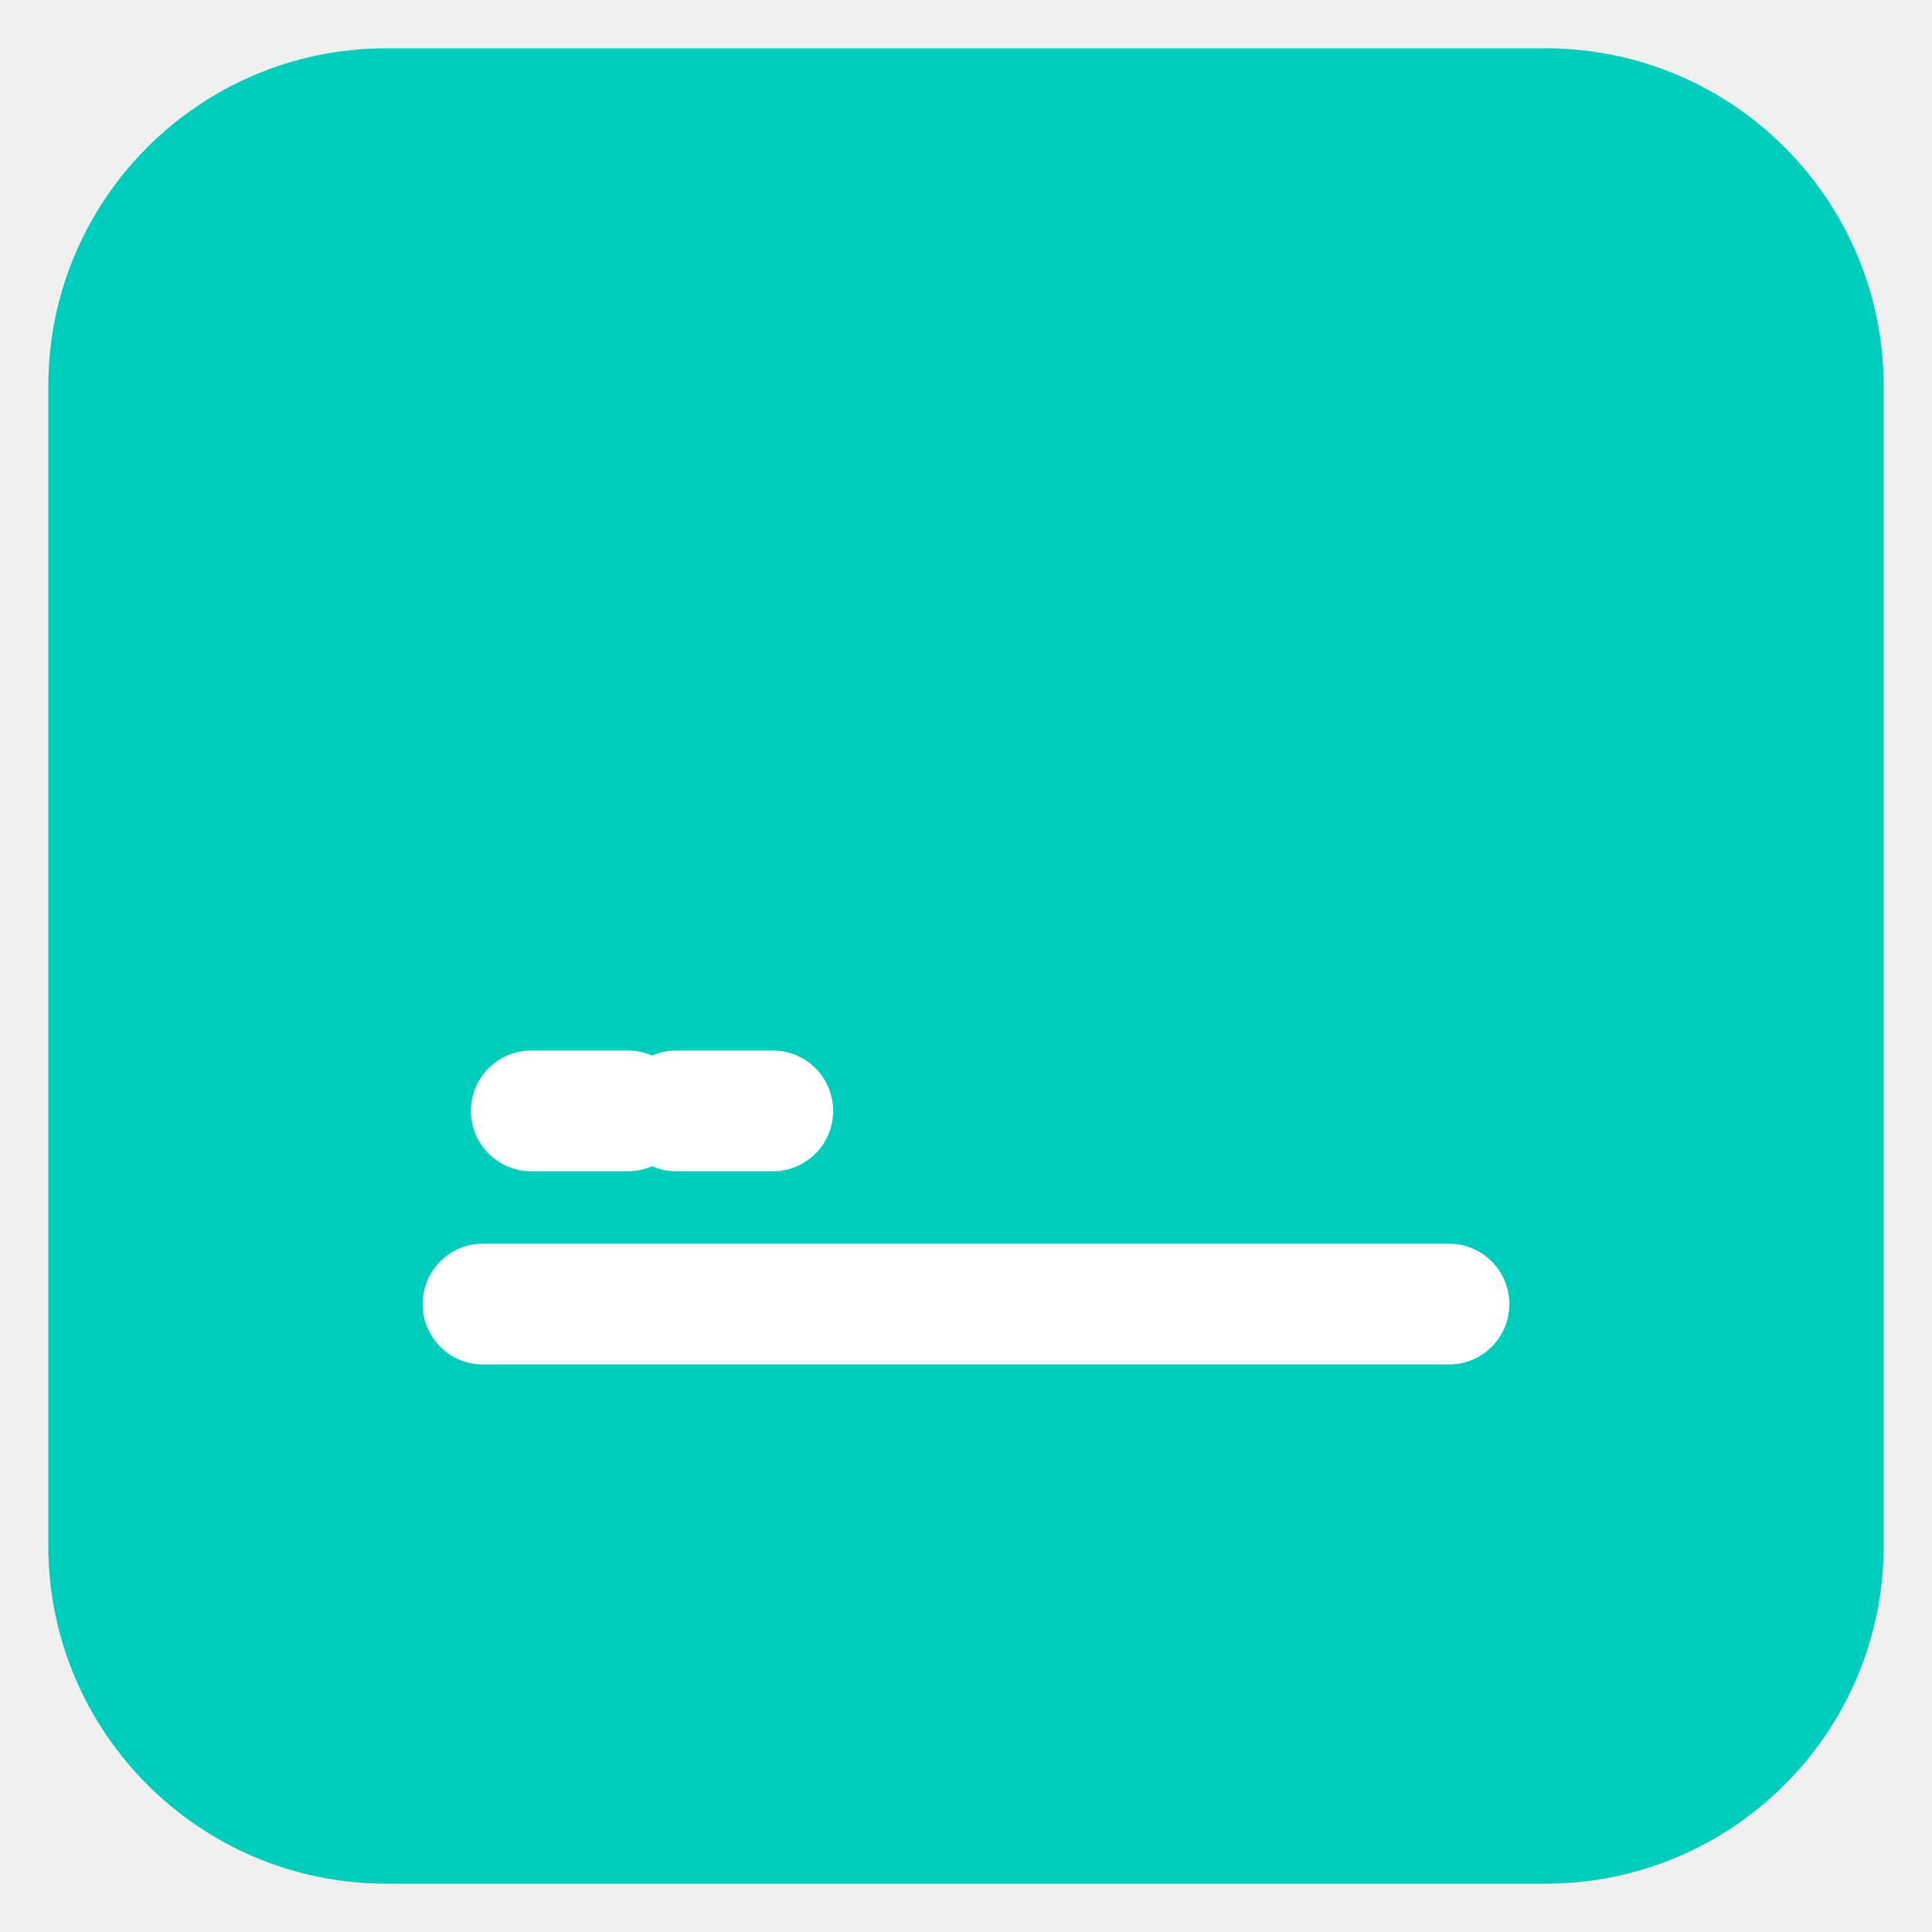
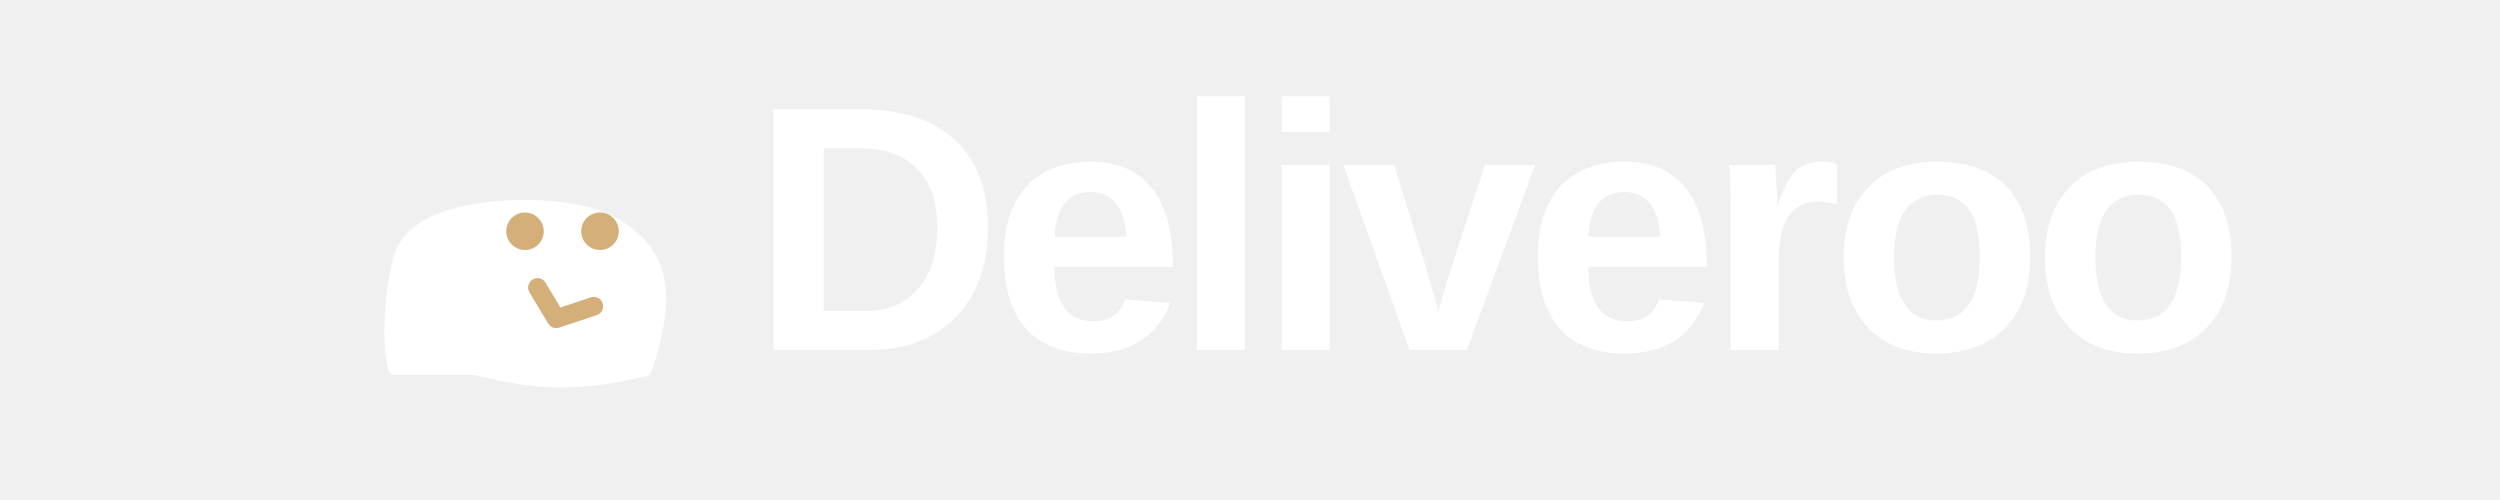
- <svg xmlns="http://www.w3.org/2000/svg" width="40" height="40" viewBox="0 0 40 40" fill="none">
-   <rect x="1" y="1" width="38" height="38" rx="7" fill="#00CCBC" />
-   <path d="M10 27h20M16 23h-2M13 23h-2" stroke="white" stroke-width="2.5" stroke-linecap="round" fill="none" />
+ <svg xmlns="http://www.w3.org/2000/svg" width="200" height="40" viewBox="0 0 200 40" fill="none">
+   <g transform="translate(22, 2)">
+     <path d="M16 28c0 0 3.5 1 7 1s7-1 7-1c0 0 2.5-6 0.5-9.5s-6-4.5-10.5-4.5s-9.5 1-10.5 4.5s-1 9.5 0 9.5z" fill="#ffffff" />
+     <circle cx="20" cy="16.5" r="1.5" fill="#d4af7a" />
+     <circle cx="26" cy="16.5" r="1.5" fill="#d4af7a" />
+     <path d="M21 21l1.5 2.5l3-1" stroke="#d4af7a" stroke-width="1.5" stroke-linecap="round" stroke-linejoin="round" fill="none" />
+   </g>
+   <text x="60" y="28" fill="#ffffff" font-family="'Segoe UI', 'Helvetica Neue', Arial, sans-serif" font-weight="700" font-size="28" letter-spacing="-1">Deliveroo</text>
</svg>
